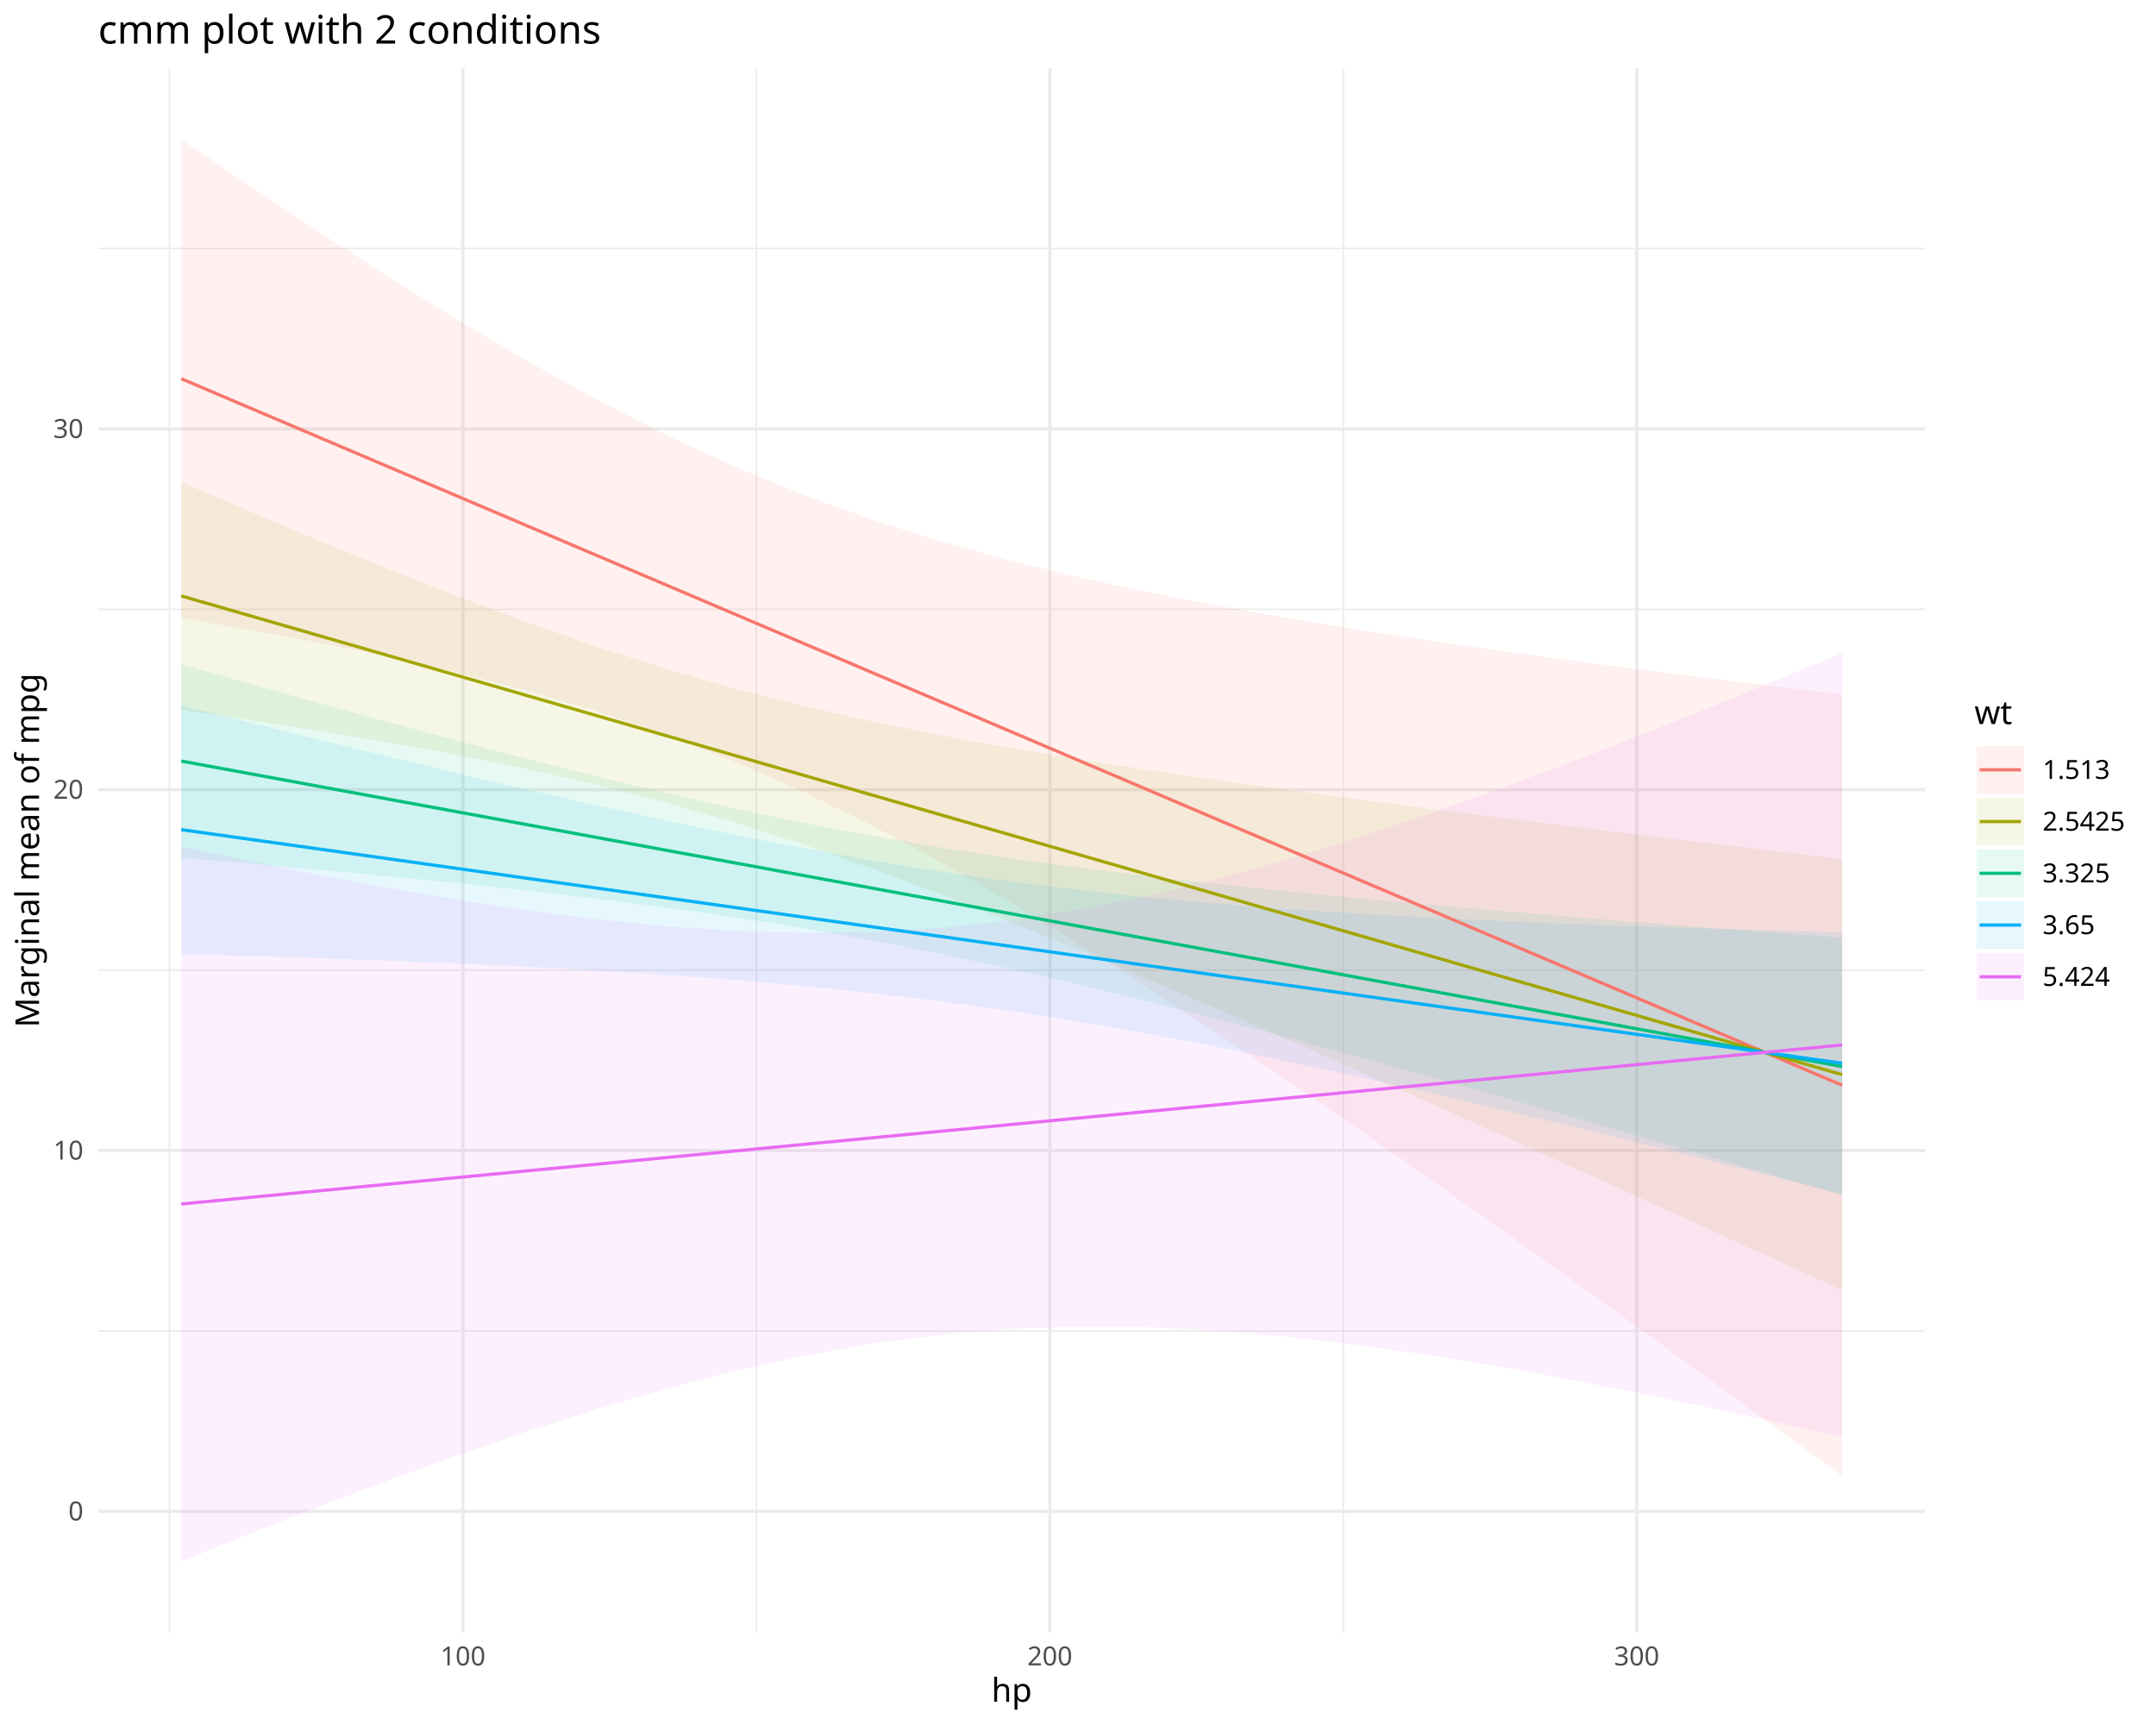
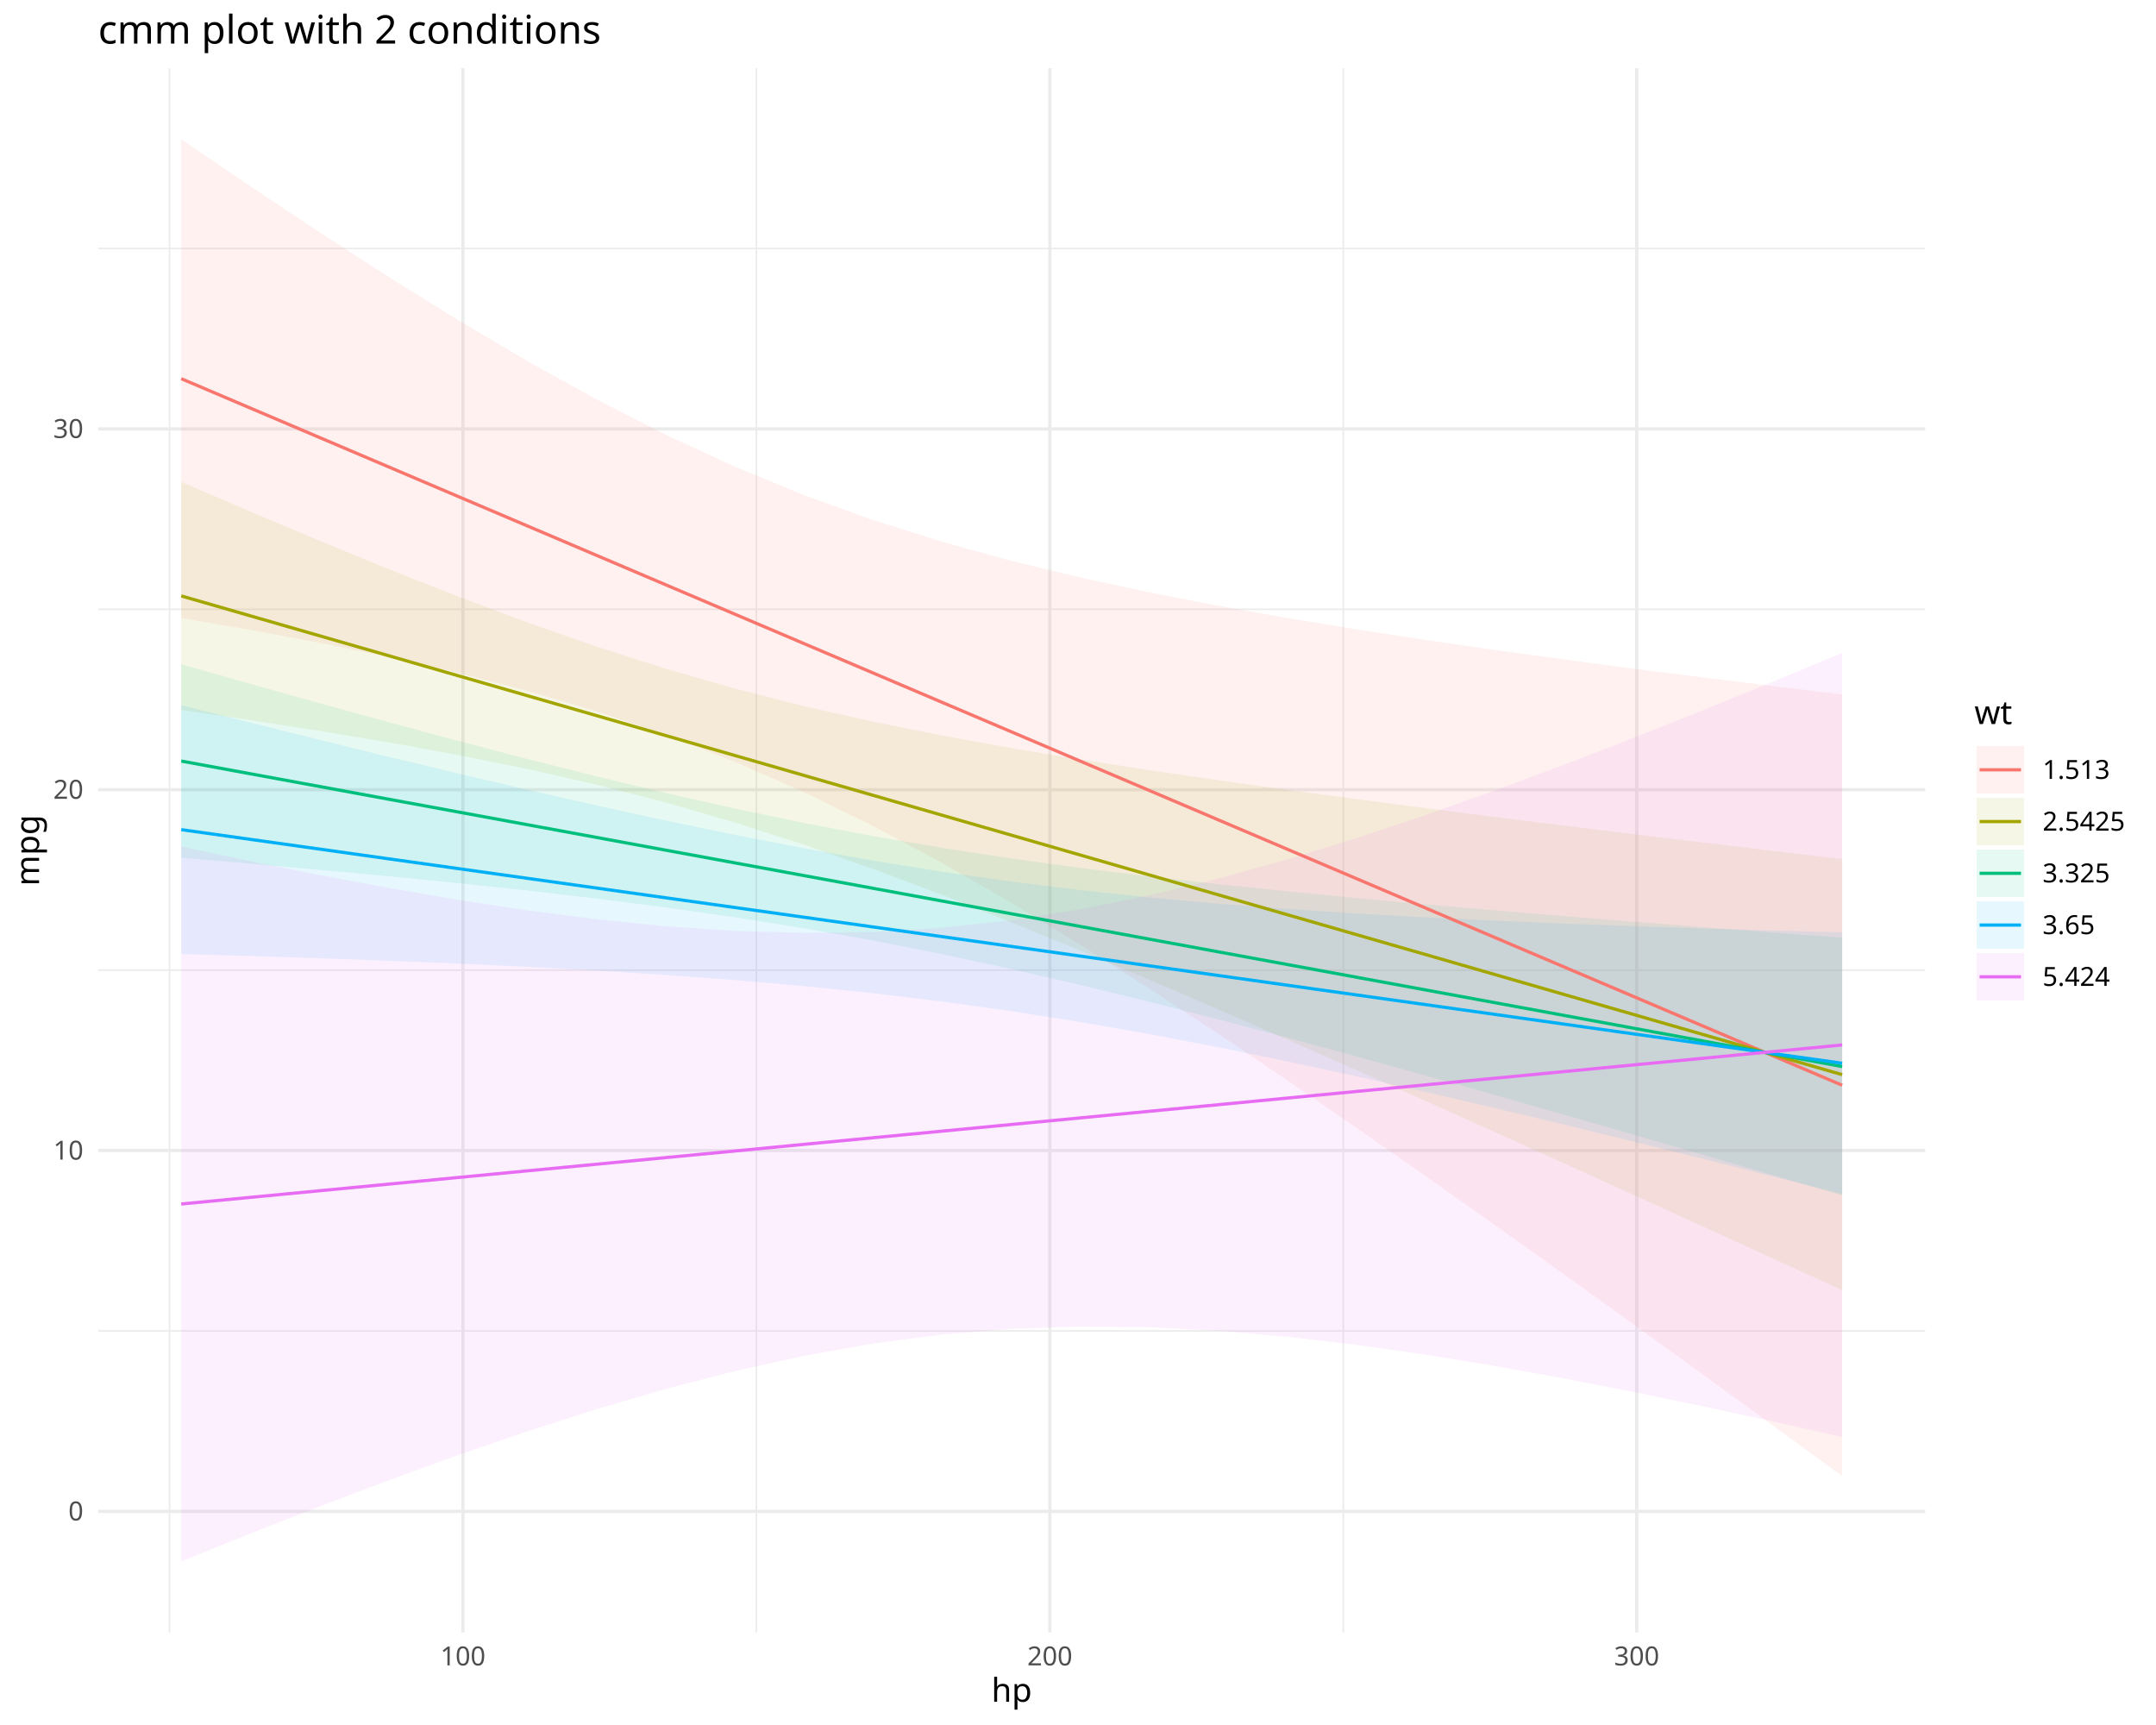
<svg xmlns="http://www.w3.org/2000/svg" class="svglite" data-engine-version="2.0" width="720.00pt" height="576.00pt" viewBox="0 0 720.00 576.00">
  <defs>
    <style type="text/css">
    .svglite line, .svglite polyline, .svglite polygon, .svglite path, .svglite rect, .svglite circle {
      fill: none;
      stroke: #000000;
      stroke-linecap: round;
      stroke-linejoin: round;
      stroke-miterlimit: 10.00;
    }
  </style>
  </defs>
  <rect width="100%" height="100%" style="stroke: none; fill: #FFFFFF;" />
  <defs>
    <clipPath id="cpMC4wMHw3MjAuMDB8MC4wMHw1NzYuMDA=">
      <rect x="0.00" y="0.00" width="720.00" height="576.00" />
    </clipPath>
  </defs>
  <g clip-path="url(#cpMC4wMHw3MjAuMDB8MC4wMHw1NzYuMDA=)">
</g>
  <defs>
    <clipPath id="cpMzIuNzl8NjQyLjkzfDIyLjc4fDU0NS4xMQ==">
      <rect x="32.79" y="22.78" width="610.13" height="522.33" />
    </clipPath>
  </defs>
  <g clip-path="url(#cpMzIuNzl8NjQyLjkzfDIyLjc4fDU0NS4xMQ==)">
    <polyline points="32.79,444.42 642.93,444.42 " style="stroke-width: 0.53; stroke: #EBEBEB; stroke-linecap: butt;" />
    <polyline points="32.79,323.94 642.93,323.94 " style="stroke-width: 0.53; stroke: #EBEBEB; stroke-linecap: butt;" />
    <polyline points="32.79,203.45 642.93,203.45 " style="stroke-width: 0.53; stroke: #EBEBEB; stroke-linecap: butt;" />
    <polyline points="32.79,82.97 642.93,82.97 " style="stroke-width: 0.53; stroke: #EBEBEB; stroke-linecap: butt;" />
    <polyline points="56.61,545.11 56.61,22.78 " style="stroke-width: 0.53; stroke: #EBEBEB; stroke-linecap: butt;" />
    <polyline points="252.60,545.11 252.60,22.78 " style="stroke-width: 0.53; stroke: #EBEBEB; stroke-linecap: butt;" />
    <polyline points="448.60,545.11 448.60,22.78 " style="stroke-width: 0.53; stroke: #EBEBEB; stroke-linecap: butt;" />
    <polyline points="32.79,504.67 642.93,504.67 " style="stroke-width: 1.07; stroke: #EBEBEB; stroke-linecap: butt;" />
    <polyline points="32.79,384.18 642.93,384.18 " style="stroke-width: 1.07; stroke: #EBEBEB; stroke-linecap: butt;" />
    <polyline points="32.79,263.70 642.93,263.70 " style="stroke-width: 1.07; stroke: #EBEBEB; stroke-linecap: butt;" />
    <polyline points="32.79,143.21 642.93,143.21 " style="stroke-width: 1.07; stroke: #EBEBEB; stroke-linecap: butt;" />
    <polyline points="154.60,545.11 154.60,22.78 " style="stroke-width: 1.07; stroke: #EBEBEB; stroke-linecap: butt;" />
    <polyline points="350.60,545.11 350.60,22.78 " style="stroke-width: 1.07; stroke: #EBEBEB; stroke-linecap: butt;" />
    <polyline points="546.59,545.11 546.59,22.78 " style="stroke-width: 1.07; stroke: #EBEBEB; stroke-linecap: butt;" />
    <polygon points="60.53,46.53 83.64,62.24 106.75,77.60 129.86,92.52 152.97,106.88 176.08,120.54 199.19,133.35 222.30,145.15 245.42,155.83 268.53,165.33 291.64,173.67 314.75,180.94 337.86,187.30 360.97,192.89 384.08,197.86 407.19,202.34 430.30,206.43 453.42,210.21 476.53,213.75 499.64,217.09 522.75,220.26 545.86,223.31 568.97,226.24 592.08,229.09 615.19,231.86 615.19,492.89 592.08,476.00 568.97,459.19 545.86,442.47 522.75,425.85 499.64,409.37 476.53,393.04 453.42,376.92 430.30,361.04 407.19,345.47 384.08,330.29 360.97,315.60 337.86,301.53 314.75,288.23 291.64,275.84 268.53,264.52 245.42,254.36 222.30,245.38 199.19,237.52 176.08,230.67 152.97,224.67 129.86,219.37 106.75,214.63 83.64,210.33 60.53,206.38 " style="stroke-width: 0.00; stroke: none; fill: #F8766D; fill-opacity: 0.10;" />
    <polyline points="60.53,46.53 83.64,62.24 106.75,77.60 129.86,92.52 152.97,106.88 176.08,120.54 199.19,133.35 222.30,145.15 245.42,155.83 268.53,165.33 291.64,173.67 314.75,180.94 337.86,187.30 360.97,192.89 384.08,197.86 407.19,202.34 430.30,206.43 453.42,210.21 476.53,213.75 499.64,217.09 522.75,220.26 545.86,223.31 568.97,226.24 592.08,229.09 615.19,231.86 " style="stroke-width: 1.07; stroke: none;" />
    <polyline points="615.19,492.89 592.08,476.00 568.97,459.19 545.86,442.47 522.75,425.85 499.64,409.37 476.53,393.04 453.42,376.92 430.30,361.04 407.19,345.47 384.08,330.29 360.97,315.60 337.86,301.53 314.75,288.23 291.64,275.84 268.53,264.52 245.42,254.36 222.30,245.38 199.19,237.52 176.08,230.67 152.97,224.67 129.86,219.37 106.75,214.63 83.64,210.33 60.53,206.38 " style="stroke-width: 1.07; stroke: none;" />
    <polygon points="60.53,160.92 83.64,170.86 106.75,180.59 129.86,190.06 152.97,199.18 176.08,207.83 199.19,215.91 222.30,223.30 245.42,229.93 268.53,235.81 291.64,241.01 314.75,245.63 337.86,249.81 360.97,253.64 384.08,257.21 407.19,260.58 430.30,263.80 453.42,266.90 476.53,269.91 499.64,272.85 522.75,275.73 545.86,278.56 568.97,281.35 592.08,284.11 615.19,286.85 615.19,430.82 592.08,420.24 568.97,409.68 545.86,399.15 522.75,388.66 499.64,378.22 476.53,367.84 453.42,357.53 430.30,347.31 407.19,337.21 384.08,327.26 360.97,317.51 337.86,308.02 314.75,298.87 291.64,290.18 268.53,282.06 245.42,274.62 222.30,267.93 199.19,262.00 176.08,256.75 152.97,252.09 129.86,247.89 106.75,244.03 83.64,240.45 60.53,237.06 " style="stroke-width: 0.00; stroke: none; fill: #A3A500; fill-opacity: 0.10;" />
    <polyline points="60.53,160.92 83.64,170.86 106.75,180.59 129.86,190.06 152.97,199.18 176.08,207.83 199.19,215.91 222.30,223.30 245.42,229.93 268.53,235.81 291.64,241.01 314.75,245.63 337.86,249.81 360.97,253.64 384.08,257.21 407.19,260.58 430.30,263.80 453.42,266.90 476.53,269.91 499.64,272.85 522.75,275.73 545.86,278.56 568.97,281.35 592.08,284.11 615.19,286.85 " style="stroke-width: 1.07; stroke: none;" />
    <polyline points="615.19,430.82 592.08,420.24 568.97,409.68 545.86,399.15 522.75,388.66 499.64,378.22 476.53,367.84 453.42,357.53 430.30,347.31 407.19,337.21 384.08,327.26 360.97,317.51 337.86,308.02 314.75,298.87 291.64,290.18 268.53,282.06 245.42,274.62 222.30,267.93 199.19,262.00 176.08,256.75 152.97,252.09 129.86,247.89 106.75,244.03 83.64,240.45 60.53,237.06 " style="stroke-width: 1.07; stroke: none;" />
    <polygon points="60.53,221.81 83.64,228.36 106.75,234.82 129.86,241.17 152.97,247.39 176.08,253.42 199.19,259.24 222.30,264.78 245.42,269.98 268.53,274.80 291.64,279.19 314.75,283.14 337.86,286.67 360.97,289.84 384.08,292.69 407.19,295.28 430.30,297.67 453.42,299.91 476.53,302.01 499.64,304.02 522.75,305.94 545.86,307.81 568.97,309.61 592.08,311.38 615.19,313.11 615.19,399.17 592.08,392.40 568.97,385.67 545.86,378.98 522.75,372.34 499.64,365.76 476.53,359.27 453.42,352.87 430.30,346.60 407.19,340.49 384.08,334.59 360.97,328.94 337.86,323.60 314.75,318.63 291.64,314.08 268.53,309.97 245.42,306.28 222.30,302.99 199.19,300.02 176.08,297.34 152.97,294.88 129.86,292.59 106.75,290.44 83.64,288.40 60.53,286.44 " style="stroke-width: 0.00; stroke: none; fill: #00BF7D; fill-opacity: 0.10;" />
    <polyline points="60.53,221.81 83.64,228.36 106.75,234.82 129.86,241.17 152.97,247.39 176.08,253.42 199.19,259.24 222.30,264.78 245.42,269.98 268.53,274.80 291.64,279.19 314.75,283.14 337.86,286.67 360.97,289.84 384.08,292.69 407.19,295.28 430.30,297.67 453.42,299.91 476.53,302.01 499.64,304.02 522.75,305.94 545.86,307.81 568.97,309.61 592.08,311.38 615.19,313.11 " style="stroke-width: 1.07; stroke: none;" />
    <polyline points="615.19,399.17 592.08,392.40 568.97,385.67 545.86,378.98 522.75,372.34 499.64,365.76 476.53,359.27 453.42,352.87 430.30,346.60 407.19,340.49 384.08,334.59 360.97,328.94 337.86,323.60 314.75,318.63 291.64,314.08 268.53,309.97 245.42,306.28 222.30,302.99 199.19,300.02 176.08,297.34 152.97,294.88 129.86,292.59 106.75,290.44 83.64,288.40 60.53,286.44 " style="stroke-width: 1.07; stroke: none;" />
    <polygon points="60.53,235.48 83.64,241.31 106.75,247.07 129.86,252.74 152.97,258.29 176.08,263.71 199.19,268.96 222.30,274.00 245.42,278.79 268.53,283.26 291.64,287.38 314.75,291.10 337.86,294.39 360.97,297.25 384.08,299.70 407.19,301.79 430.30,303.55 453.42,305.06 476.53,306.34 499.64,307.45 522.75,308.42 545.86,309.27 568.97,310.03 592.08,310.71 615.19,311.33 615.19,398.73 592.08,392.84 568.97,387.02 545.86,381.28 522.75,375.63 499.64,370.10 476.53,364.71 453.42,359.50 430.30,354.50 407.19,349.77 384.08,345.35 360.97,341.31 337.86,337.67 314.75,334.46 291.64,331.67 268.53,329.29 245.42,327.27 222.30,325.55 199.19,324.09 176.08,322.84 152.97,321.76 129.86,320.82 106.75,319.98 83.64,319.24 60.53,318.58 " style="stroke-width: 0.00; stroke: none; fill: #00B0F6; fill-opacity: 0.10;" />
    <polyline points="60.53,235.48 83.64,241.31 106.75,247.07 129.86,252.74 152.97,258.29 176.08,263.71 199.19,268.96 222.30,274.00 245.42,278.79 268.53,283.26 291.64,287.38 314.75,291.10 337.86,294.39 360.97,297.25 384.08,299.70 407.19,301.79 430.30,303.55 453.42,305.06 476.53,306.34 499.64,307.45 522.75,308.42 545.86,309.27 568.97,310.03 592.08,310.71 615.19,311.33 " style="stroke-width: 1.07; stroke: none;" />
    <polyline points="615.19,398.73 592.08,392.84 568.97,387.02 545.86,381.28 522.75,375.63 499.64,370.10 476.53,364.71 453.42,359.50 430.30,354.50 407.19,349.77 384.08,345.35 360.97,341.31 337.86,337.67 314.75,334.46 291.64,331.67 268.53,329.29 245.42,327.27 222.30,325.55 199.19,324.09 176.08,322.84 152.97,321.76 129.86,320.82 106.75,319.98 83.64,319.24 60.53,318.58 " style="stroke-width: 1.07; stroke: none;" />
    <polygon points="60.53,282.68 83.64,287.56 106.75,292.18 129.86,296.51 152.97,300.46 176.08,303.98 199.19,306.95 222.30,309.28 245.42,310.84 268.53,311.52 291.64,311.19 314.75,309.78 337.86,307.24 360.97,303.60 384.08,298.91 407.19,293.29 430.30,286.85 453.42,279.71 476.53,271.99 499.64,263.78 522.75,255.18 545.86,246.25 568.97,237.05 592.08,227.62 615.19,218.01 615.19,479.84 592.08,474.65 568.97,469.65 545.86,464.87 522.75,460.37 499.64,456.19 476.53,452.41 453.42,449.12 430.30,446.40 407.19,444.39 384.08,443.19 360.97,442.93 337.86,443.71 314.75,445.60 291.64,448.61 268.53,452.71 245.42,457.81 222.30,463.79 199.19,470.55 176.08,477.95 152.97,485.89 129.86,494.27 106.75,503.02 83.64,512.07 60.53,521.37 " style="stroke-width: 0.00; stroke: none; fill: #E76BF3; fill-opacity: 0.10;" />
    <polyline points="60.53,282.68 83.64,287.56 106.75,292.18 129.86,296.51 152.97,300.46 176.08,303.98 199.19,306.95 222.30,309.28 245.42,310.84 268.53,311.52 291.64,311.19 314.75,309.78 337.86,307.24 360.97,303.60 384.08,298.91 407.19,293.29 430.30,286.85 453.42,279.71 476.53,271.99 499.64,263.78 522.75,255.18 545.86,246.25 568.97,237.05 592.08,227.62 615.19,218.01 " style="stroke-width: 1.07; stroke: none;" />
    <polyline points="615.19,479.84 592.08,474.65 568.97,469.65 545.86,464.87 522.75,460.37 499.64,456.19 476.53,452.41 453.42,449.12 430.30,446.40 407.19,444.39 384.08,443.19 360.97,442.93 337.86,443.71 314.75,445.60 291.64,448.61 268.53,452.71 245.42,457.81 222.30,463.79 199.19,470.55 176.08,477.95 152.97,485.89 129.86,494.27 106.75,503.02 83.64,512.07 60.53,521.37 " style="stroke-width: 1.07; stroke: none;" />
    <polyline points="60.53,126.45 83.64,136.28 106.75,146.11 129.86,155.94 152.97,165.77 176.08,175.60 199.19,185.43 222.30,195.26 245.42,205.09 268.53,214.92 291.64,224.75 314.75,234.58 337.86,244.41 360.97,254.24 384.08,264.07 407.19,273.91 430.30,283.74 453.42,293.57 476.53,303.40 499.64,313.23 522.75,323.06 545.86,332.89 568.97,342.72 592.08,352.55 615.19,362.38 " style="stroke-width: 1.07; stroke: #F8766D; stroke-linecap: butt;" />
    <polyline points="60.53,198.99 83.64,205.65 106.75,212.31 129.86,218.97 152.97,225.63 176.08,232.29 199.19,238.95 222.30,245.61 245.42,252.27 268.53,258.93 291.64,265.59 314.75,272.25 337.86,278.91 360.97,285.57 384.08,292.23 407.19,298.89 430.30,305.55 453.42,312.21 476.53,318.87 499.64,325.53 522.75,332.19 545.86,338.85 568.97,345.51 592.08,352.18 615.19,358.84 " style="stroke-width: 1.07; stroke: #A3A500; stroke-linecap: butt;" />
    <polyline points="60.53,254.13 83.64,258.38 106.75,262.63 129.86,266.88 152.97,271.13 176.08,275.38 199.19,279.63 222.30,283.88 245.42,288.13 268.53,292.38 291.64,296.63 314.75,300.89 337.86,305.14 360.97,309.39 384.08,313.64 407.19,317.89 430.30,322.14 453.42,326.39 476.53,330.64 499.64,334.89 522.75,339.14 545.86,343.39 568.97,347.64 592.08,351.89 615.19,356.14 " style="stroke-width: 1.07; stroke: #00BF7D; stroke-linecap: butt;" />
    <polyline points="60.53,277.03 83.64,280.28 106.75,283.53 129.86,286.78 152.97,290.03 176.08,293.28 199.19,296.53 222.30,299.78 245.42,303.03 268.53,306.28 291.64,309.53 314.75,312.78 337.86,316.03 360.97,319.28 384.08,322.53 407.19,325.78 430.30,329.03 453.42,332.28 476.53,335.53 499.64,338.78 522.75,342.03 545.86,345.28 568.97,348.53 592.08,351.78 615.19,355.03 " style="stroke-width: 1.07; stroke: #00B0F6; stroke-linecap: butt;" />
    <polyline points="60.53,402.03 83.64,399.81 106.75,397.60 129.86,395.39 152.97,393.18 176.08,390.96 199.19,388.75 222.30,386.54 245.42,384.33 268.53,382.11 291.64,379.90 314.75,377.69 337.86,375.47 360.97,373.26 384.08,371.05 407.19,368.84 430.30,366.62 453.42,364.41 476.53,362.20 499.64,359.99 522.75,357.77 545.86,355.56 568.97,353.35 592.08,351.14 615.19,348.92 " style="stroke-width: 1.07; stroke: #E76BF3; stroke-linecap: butt;" />
  </g>
  <g clip-path="url(#cpMC4wMHw3MjAuMDB8MC4wMHw1NzYuMDA=)">
    <text x="27.86" y="507.69" text-anchor="end" style="font-size: 8.80px; fill: #4D4D4D; font-family: sans;" textLength="4.89px" lengthAdjust="spacingAndGlyphs">0</text>
    <text x="27.86" y="387.21" text-anchor="end" style="font-size: 8.80px; fill: #4D4D4D; font-family: sans;" textLength="9.79px" lengthAdjust="spacingAndGlyphs">10</text>
    <text x="27.86" y="266.72" text-anchor="end" style="font-size: 8.80px; fill: #4D4D4D; font-family: sans;" textLength="9.79px" lengthAdjust="spacingAndGlyphs">20</text>
    <text x="27.86" y="146.24" text-anchor="end" style="font-size: 8.80px; fill: #4D4D4D; font-family: sans;" textLength="9.79px" lengthAdjust="spacingAndGlyphs">30</text>
    <text x="154.60" y="556.10" text-anchor="middle" style="font-size: 8.80px; fill: #4D4D4D; font-family: sans;" textLength="14.68px" lengthAdjust="spacingAndGlyphs">100</text>
    <text x="350.60" y="556.10" text-anchor="middle" style="font-size: 8.80px; fill: #4D4D4D; font-family: sans;" textLength="14.68px" lengthAdjust="spacingAndGlyphs">200</text>
    <text x="546.59" y="556.10" text-anchor="middle" style="font-size: 8.80px; fill: #4D4D4D; font-family: sans;" textLength="14.68px" lengthAdjust="spacingAndGlyphs">300</text>
    <text x="337.86" y="568.24" text-anchor="middle" style="font-size: 11.00px; font-family: sans;" textLength="12.24px" lengthAdjust="spacingAndGlyphs">hp</text>
-     <text transform="translate(13.05,283.95) rotate(-90)" text-anchor="middle" style="font-size: 11.00px; font-family: sans;" textLength="109.45px" lengthAdjust="spacingAndGlyphs">Marginal mean of mpg</text>
+     <text transform="translate(13.05,283.95) rotate(-90)" text-anchor="middle" style="font-size: 11.00px; font-family: sans;" textLength="21.40px" lengthAdjust="spacingAndGlyphs">mpg</text>
    <text x="659.36" y="241.79" style="font-size: 11.00px; font-family: sans;" textLength="11.00px" lengthAdjust="spacingAndGlyphs">wt</text>
    <rect x="660.07" y="249.12" width="15.86" height="15.86" style="stroke-width: 1.07; stroke: none; stroke-linecap: square; stroke-linejoin: miter; fill: #F8766D; fill-opacity: 0.10;" />
    <line x1="661.09" y1="257.05" x2="674.92" y2="257.05" style="stroke-width: 1.07; stroke: #F8766D; stroke-linecap: butt;" />
    <rect x="660.07" y="266.40" width="15.86" height="15.86" style="stroke-width: 1.07; stroke: none; stroke-linecap: square; stroke-linejoin: miter; fill: #A3A500; fill-opacity: 0.10;" />
    <line x1="661.09" y1="274.33" x2="674.92" y2="274.33" style="stroke-width: 1.07; stroke: #A3A500; stroke-linecap: butt;" />
    <rect x="660.07" y="283.68" width="15.86" height="15.86" style="stroke-width: 1.07; stroke: none; stroke-linecap: square; stroke-linejoin: miter; fill: #00BF7D; fill-opacity: 0.10;" />
    <line x1="661.09" y1="291.61" x2="674.92" y2="291.61" style="stroke-width: 1.07; stroke: #00BF7D; stroke-linecap: butt;" />
    <rect x="660.07" y="300.96" width="15.86" height="15.86" style="stroke-width: 1.07; stroke: none; stroke-linecap: square; stroke-linejoin: miter; fill: #00B0F6; fill-opacity: 0.10;" />
    <line x1="661.09" y1="308.89" x2="674.92" y2="308.89" style="stroke-width: 1.07; stroke: #00B0F6; stroke-linecap: butt;" />
    <rect x="660.07" y="318.24" width="15.86" height="15.86" style="stroke-width: 1.07; stroke: none; stroke-linecap: square; stroke-linejoin: miter; fill: #E76BF3; fill-opacity: 0.10;" />
    <line x1="661.09" y1="326.17" x2="674.92" y2="326.17" style="stroke-width: 1.07; stroke: #E76BF3; stroke-linecap: butt;" />
    <text x="682.12" y="260.08" style="font-size: 8.80px; font-family: sans;" textLength="22.02px" lengthAdjust="spacingAndGlyphs">1.513</text>
    <text x="682.12" y="277.36" style="font-size: 8.80px; font-family: sans;" textLength="26.92px" lengthAdjust="spacingAndGlyphs">2.5425</text>
    <text x="682.12" y="294.64" style="font-size: 8.80px; font-family: sans;" textLength="22.02px" lengthAdjust="spacingAndGlyphs">3.325</text>
    <text x="682.12" y="311.92" style="font-size: 8.80px; font-family: sans;" textLength="17.13px" lengthAdjust="spacingAndGlyphs">3.65</text>
    <text x="682.12" y="329.20" style="font-size: 8.80px; font-family: sans;" textLength="22.02px" lengthAdjust="spacingAndGlyphs">5.424</text>
    <text x="32.79" y="14.56" style="font-size: 13.20px; font-family: sans;" textLength="154.82px" lengthAdjust="spacingAndGlyphs">cmm plot with 2 conditions</text>
  </g>
</svg>
